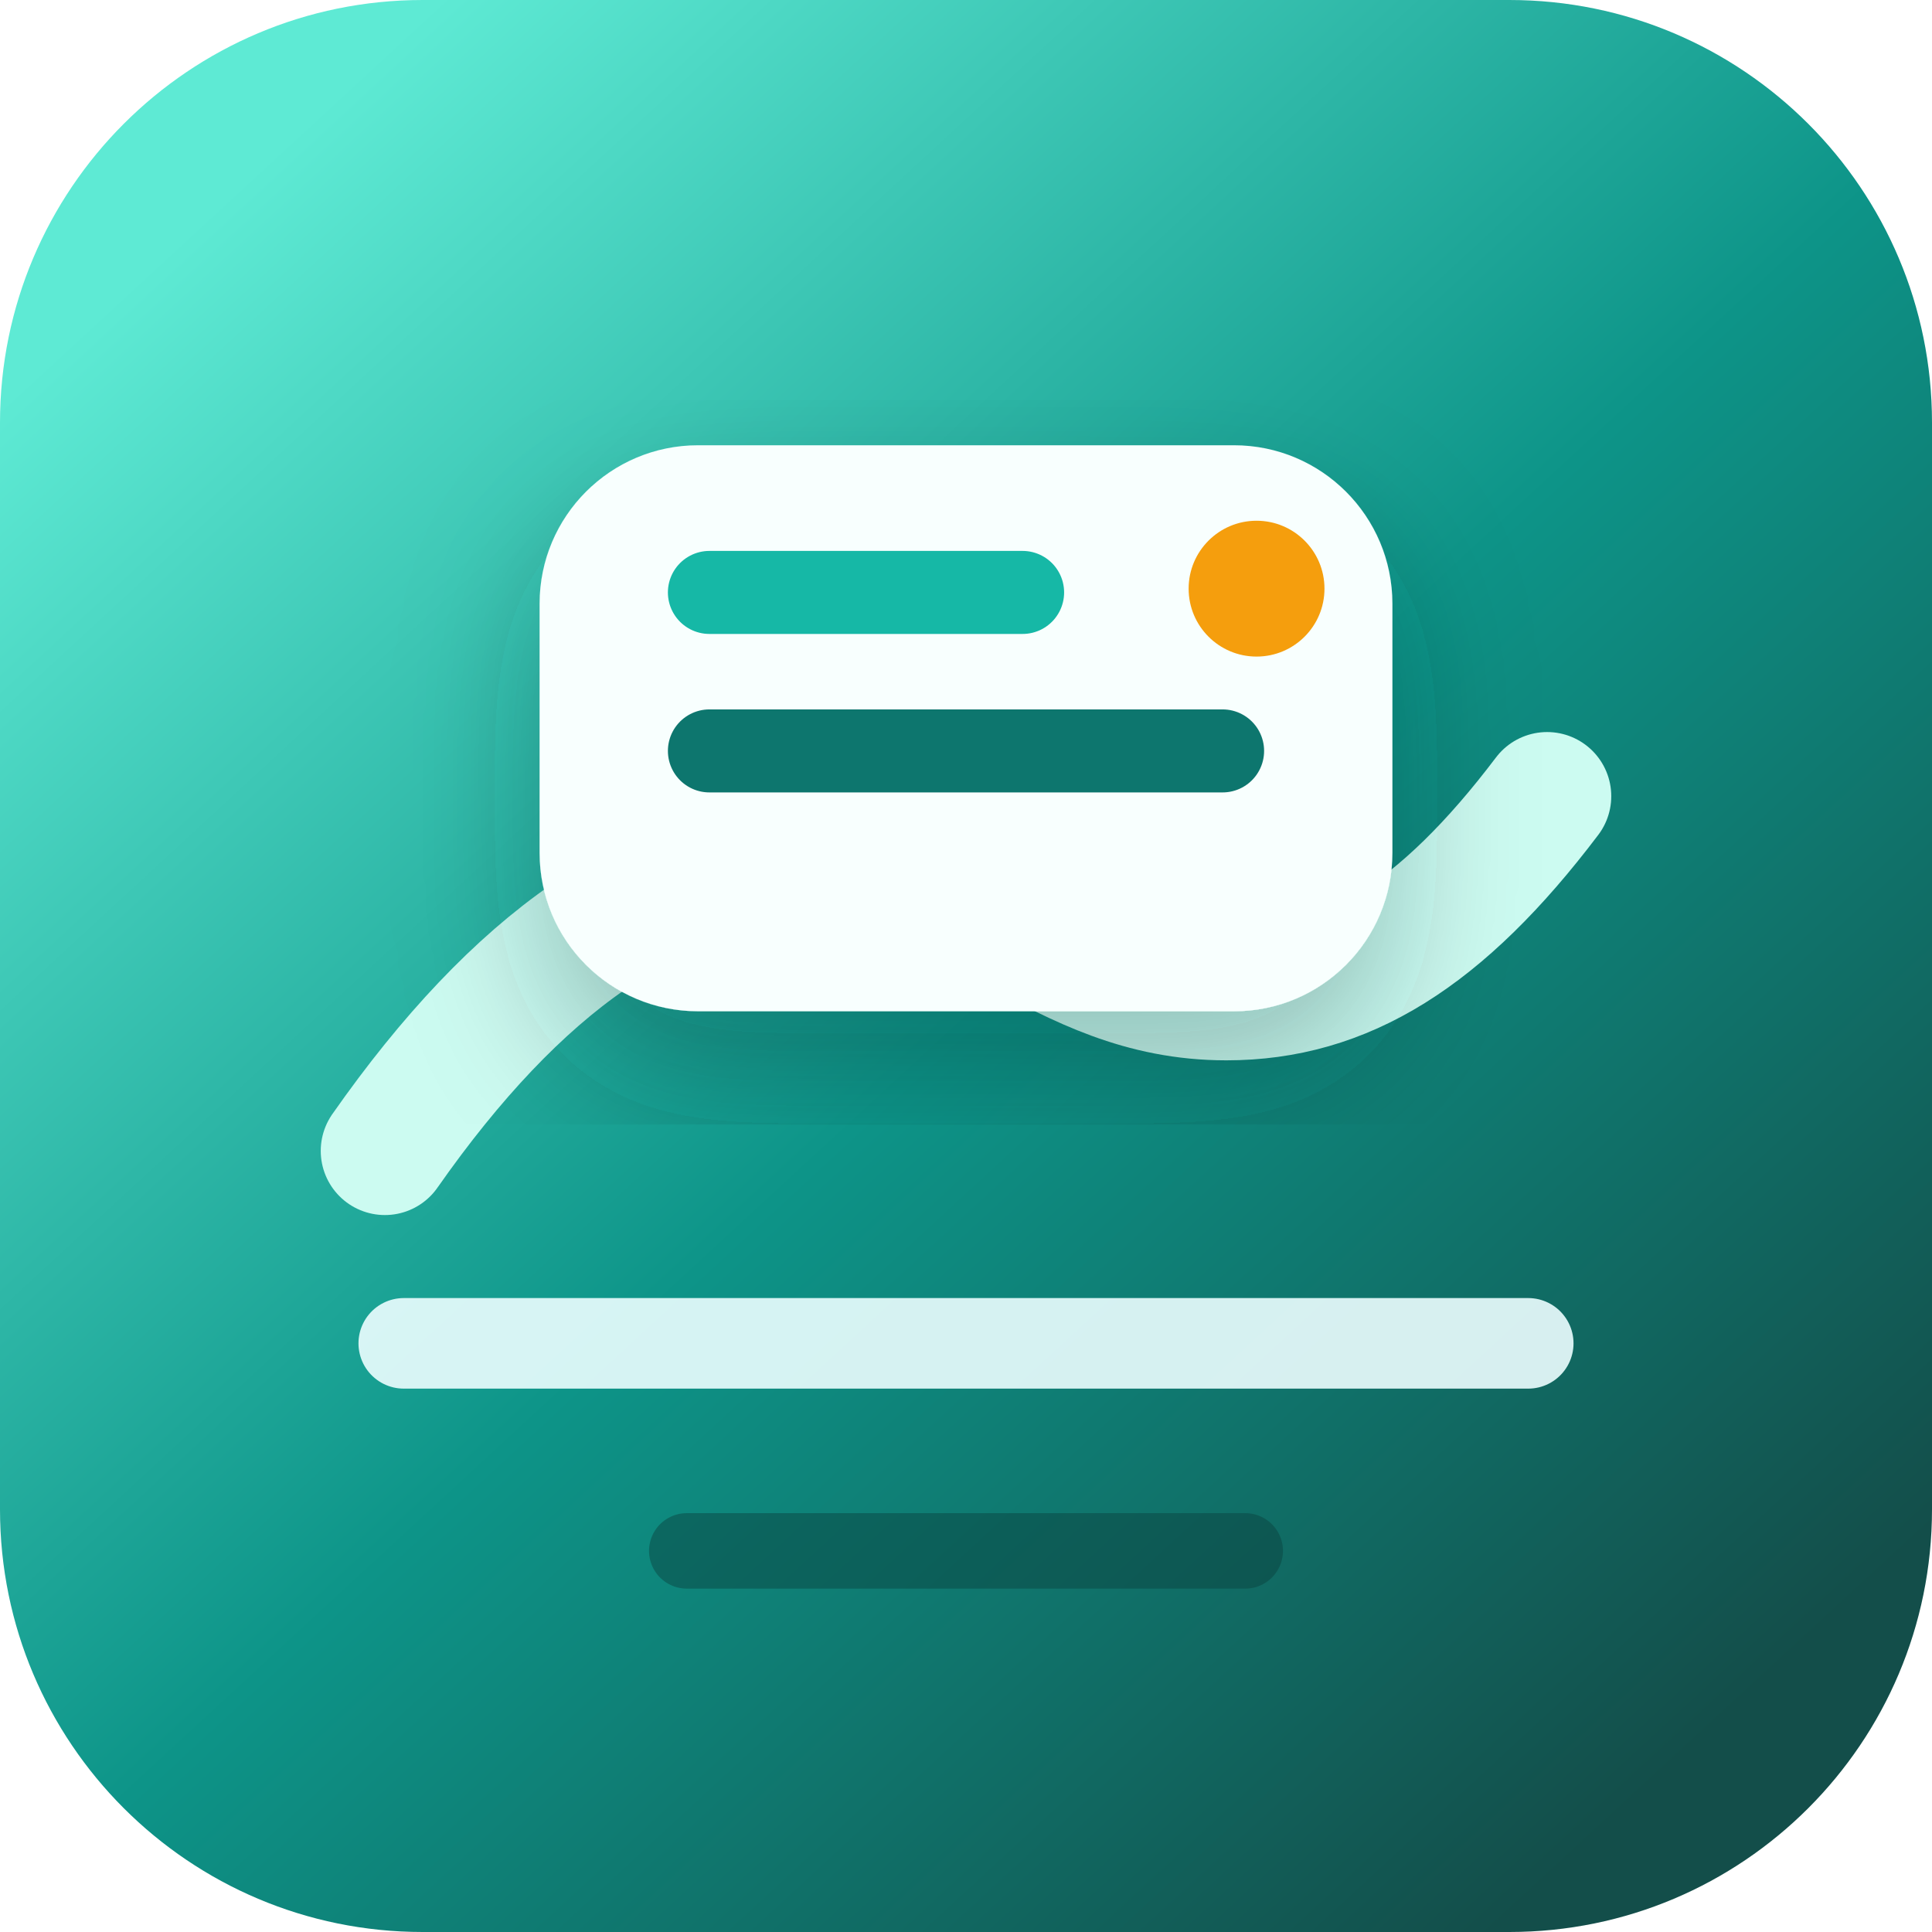
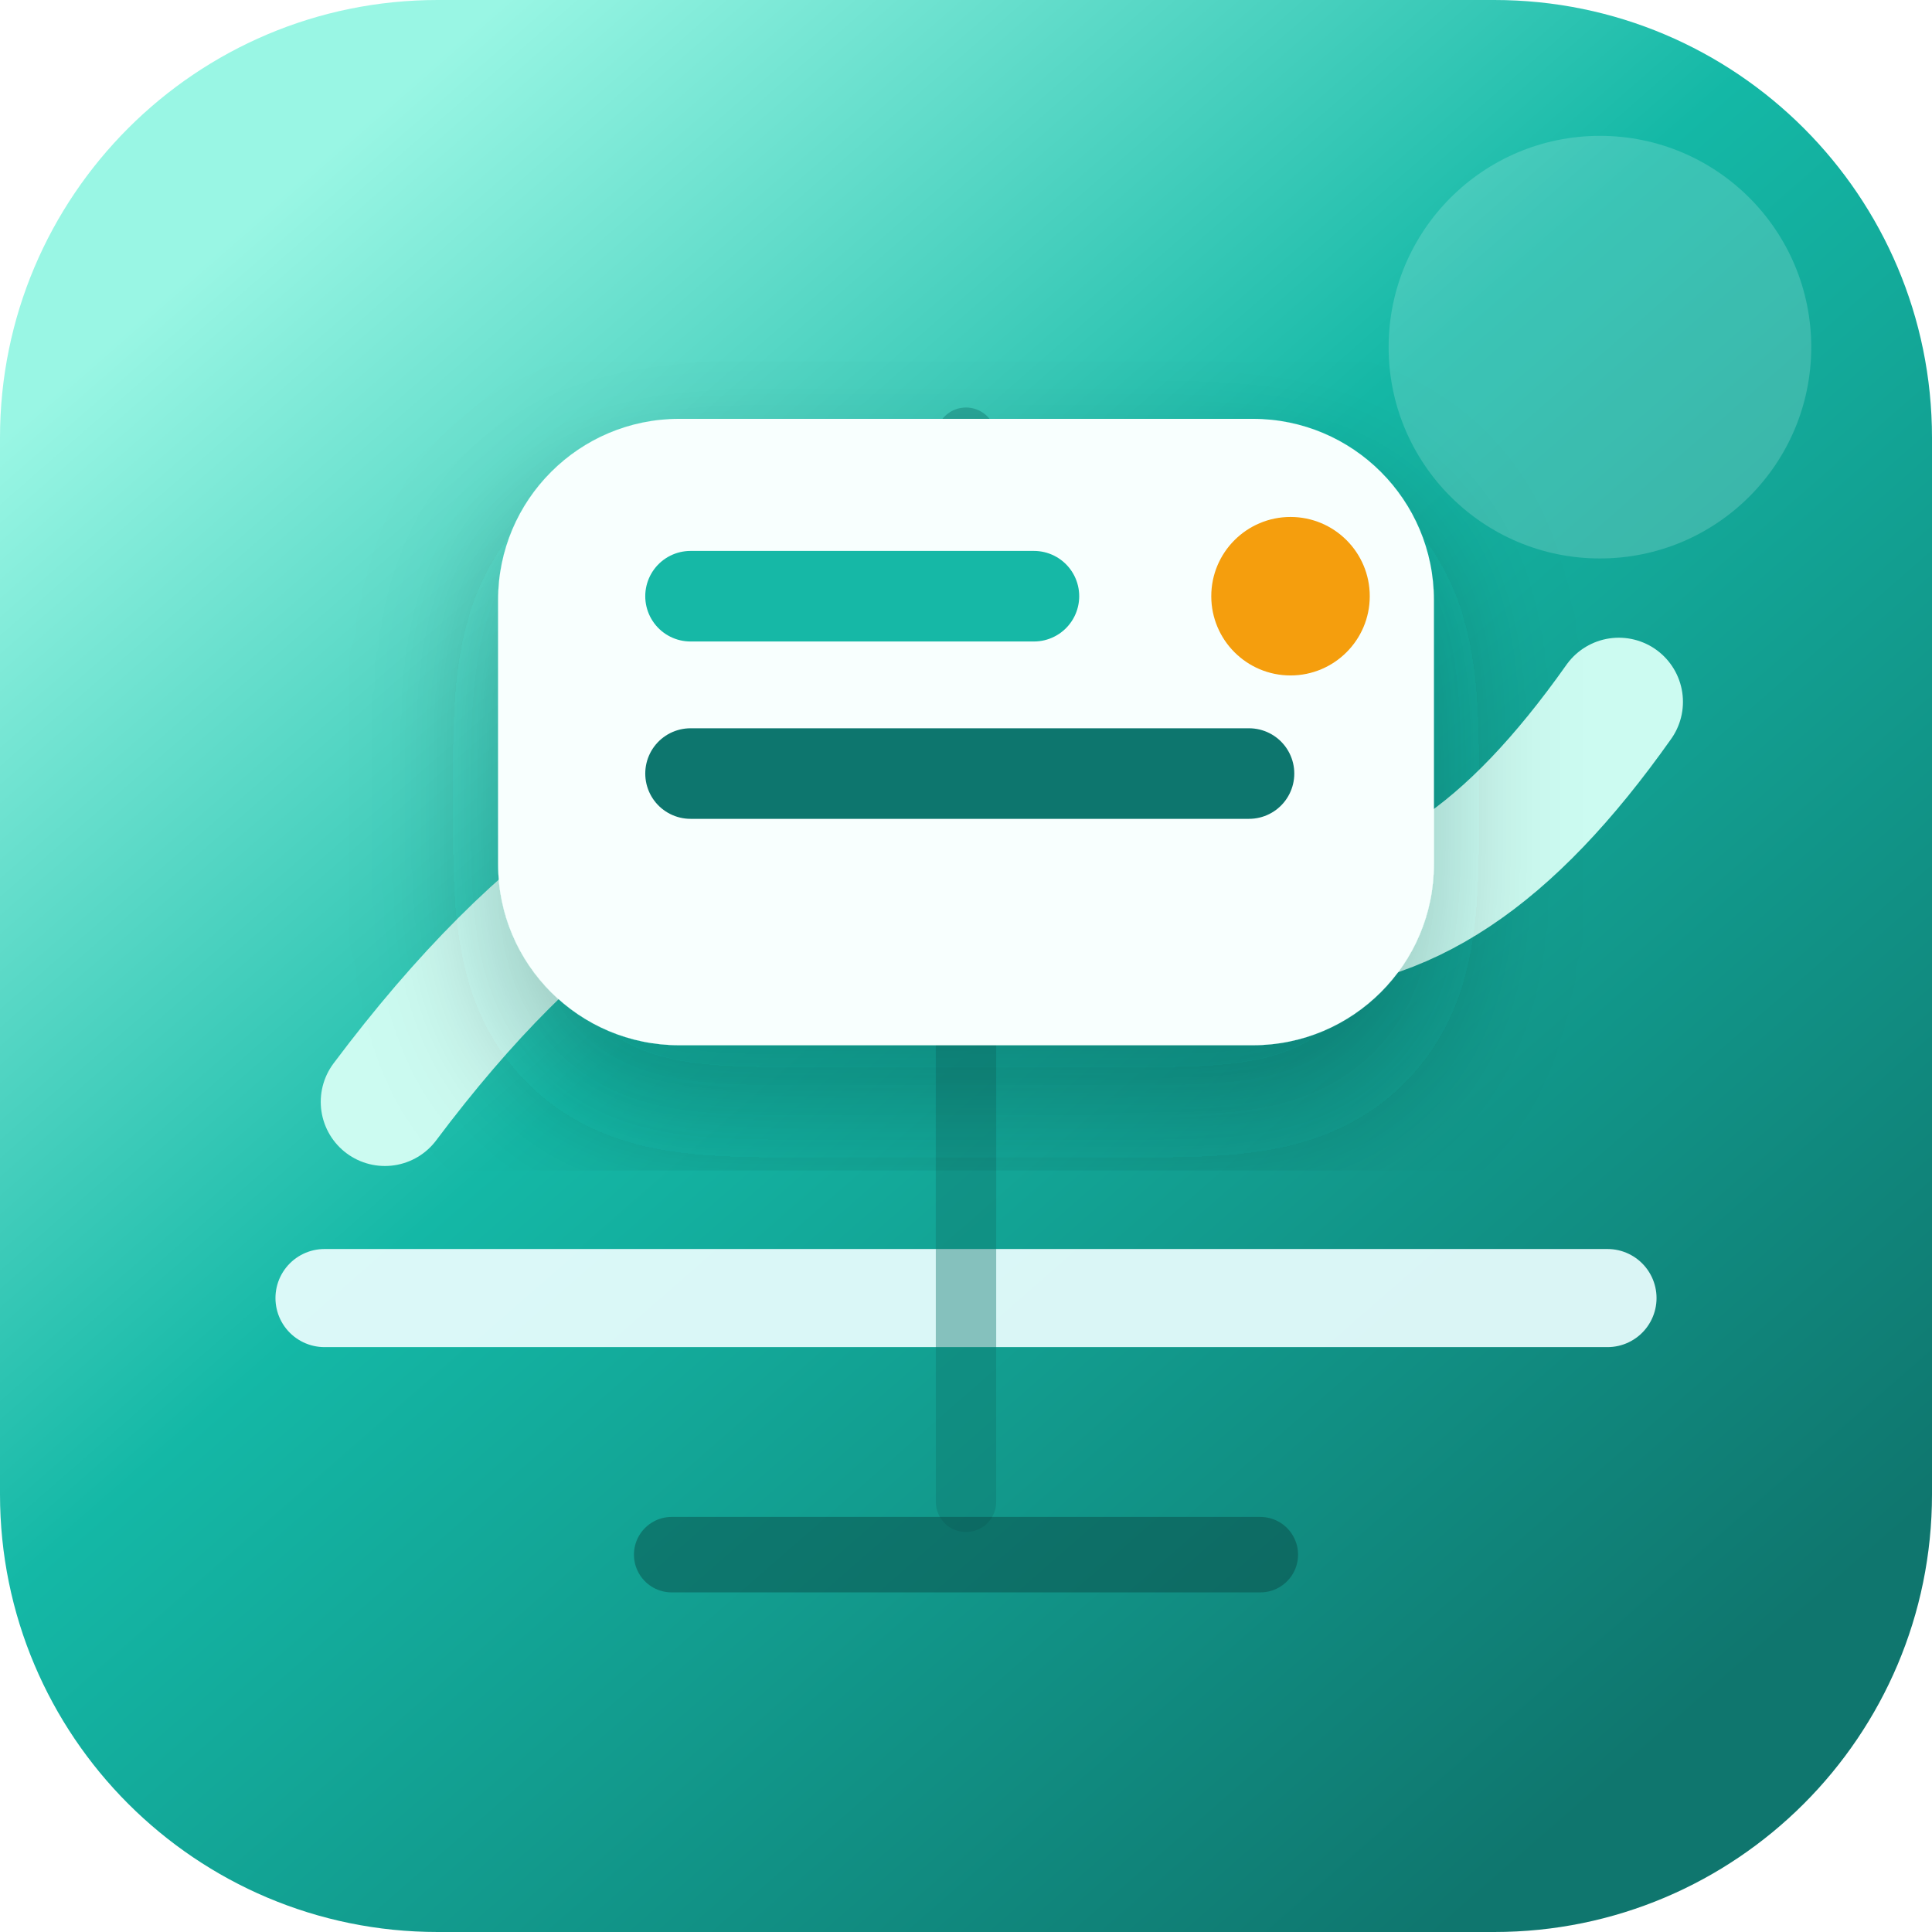
<svg xmlns="http://www.w3.org/2000/svg" viewBox="0 0 512 512" role="img" aria-label="CrossBorder.sg icon">
  <defs>
-     <linearGradient id="bg" x1="64" x2="448" y1="48" y2="464" gradientUnits="userSpaceOnUse">
-       <stop stop-color="#5eead4" />
-       <stop offset="0.52" stop-color="#0d9488" />
-       <stop offset="1" stop-color="#134e4a" />
+     <linearGradient id="bg" x1="76" x2="438" y1="50" y2="464" gradientUnits="userSpaceOnUse">
+       <stop stop-color="#99f6e4" />
+       <stop offset="0.42" stop-color="#14b8a6" />
+       <stop offset="1" stop-color="#0f766e" />
    </linearGradient>
    <filter id="shadow" x="-20%" y="-20%" width="140%" height="140%">
      <feDropShadow dx="0" dy="18" stdDeviation="18" flood-color="#042f2e" flood-opacity="0.28" />
    </filter>
  </defs>
-   <rect width="512" height="512" rx="112" fill="url(#bg)" />
-   <path d="M102 305c35-50 72-76 111-76 47 0 67 35 112 35 31 0 57-16 85-53" fill="none" stroke="#ccfbf1" stroke-width="34" stroke-linecap="round" />
-   <path d="M107 356h298" stroke="#ecfeff" stroke-width="24" stroke-linecap="round" opacity="0.9" />
+   <rect width="512" height="512" rx="116" fill="url(#bg)" />
+   <circle cx="424" cy="92" r="56" fill="#ecfeff" opacity="0.18" />
+   <path d="M86 344h340" stroke="#ecfeff" stroke-width="26" stroke-linecap="round" opacity="0.92" />
+   <path d="M102 292c42-56 84-84 126-84 46 0 66 38 110 38 34 0 62-19 91-60" fill="none" stroke="#ccfbf1" stroke-width="34" stroke-linecap="round" />
+   <path d="M256 116v282" stroke="#0f766e" stroke-width="16" stroke-linecap="round" opacity="0.42" />
  <g filter="url(#shadow)">
-     <rect x="143" y="118" width="226" height="150" rx="42" fill="#f8fffe" />
-     <path d="M188 199h136" stroke="#0f766e" stroke-width="22" stroke-linecap="round" />
-     <path d="M188 157h83" stroke="#14b8a6" stroke-width="22" stroke-linecap="round" />
-     <circle cx="333" cy="156" r="18" fill="#f59e0b" />
+     <rect x="132" y="111" width="248" height="166" rx="48" fill="#f8fffe" />
+     <path d="M183 205h148" stroke="#0f766e" stroke-width="24" stroke-linecap="round" />
+     <path d="M183 158h91" stroke="#14b8a6" stroke-width="24" stroke-linecap="round" />
+     <circle cx="342" cy="158" r="21" fill="#f59e0b" />
  </g>
-   <path d="M182 411h148" stroke="#083f3b" stroke-width="20" stroke-linecap="round" opacity="0.45" />
+   <path d="M178 412h156" stroke="#083f3b" stroke-width="20" stroke-linecap="round" opacity="0.42" />
</svg>
